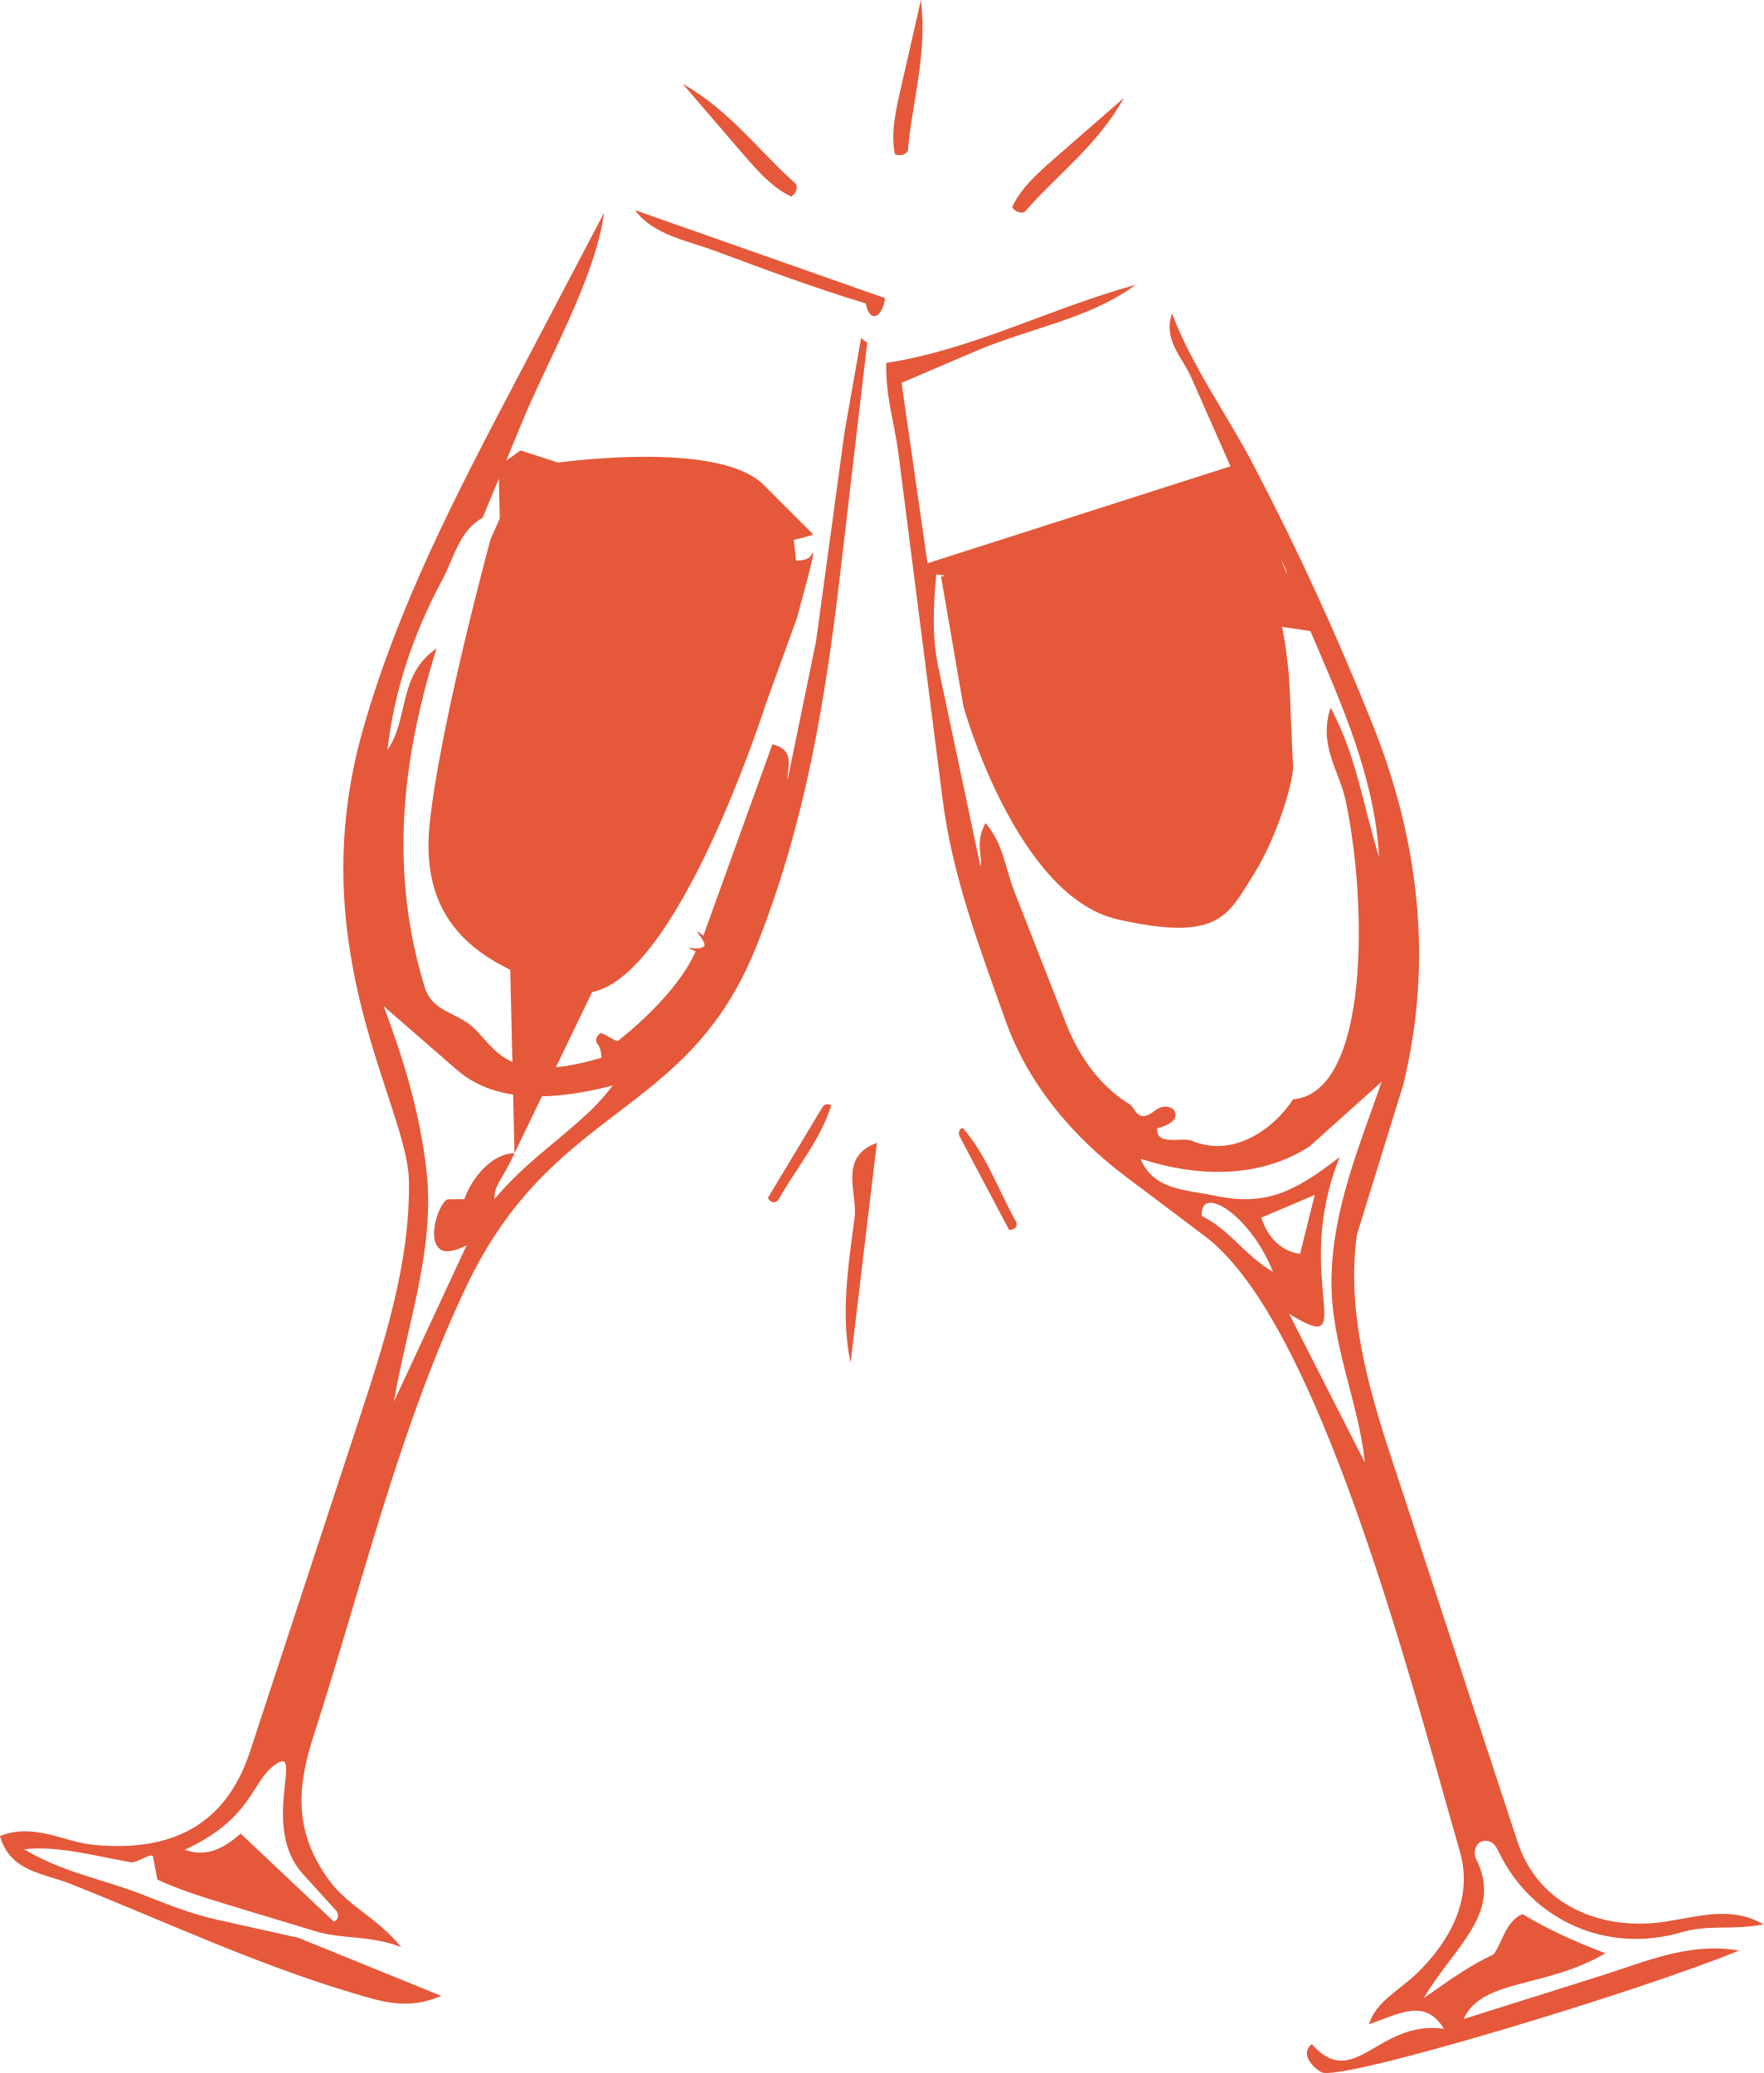
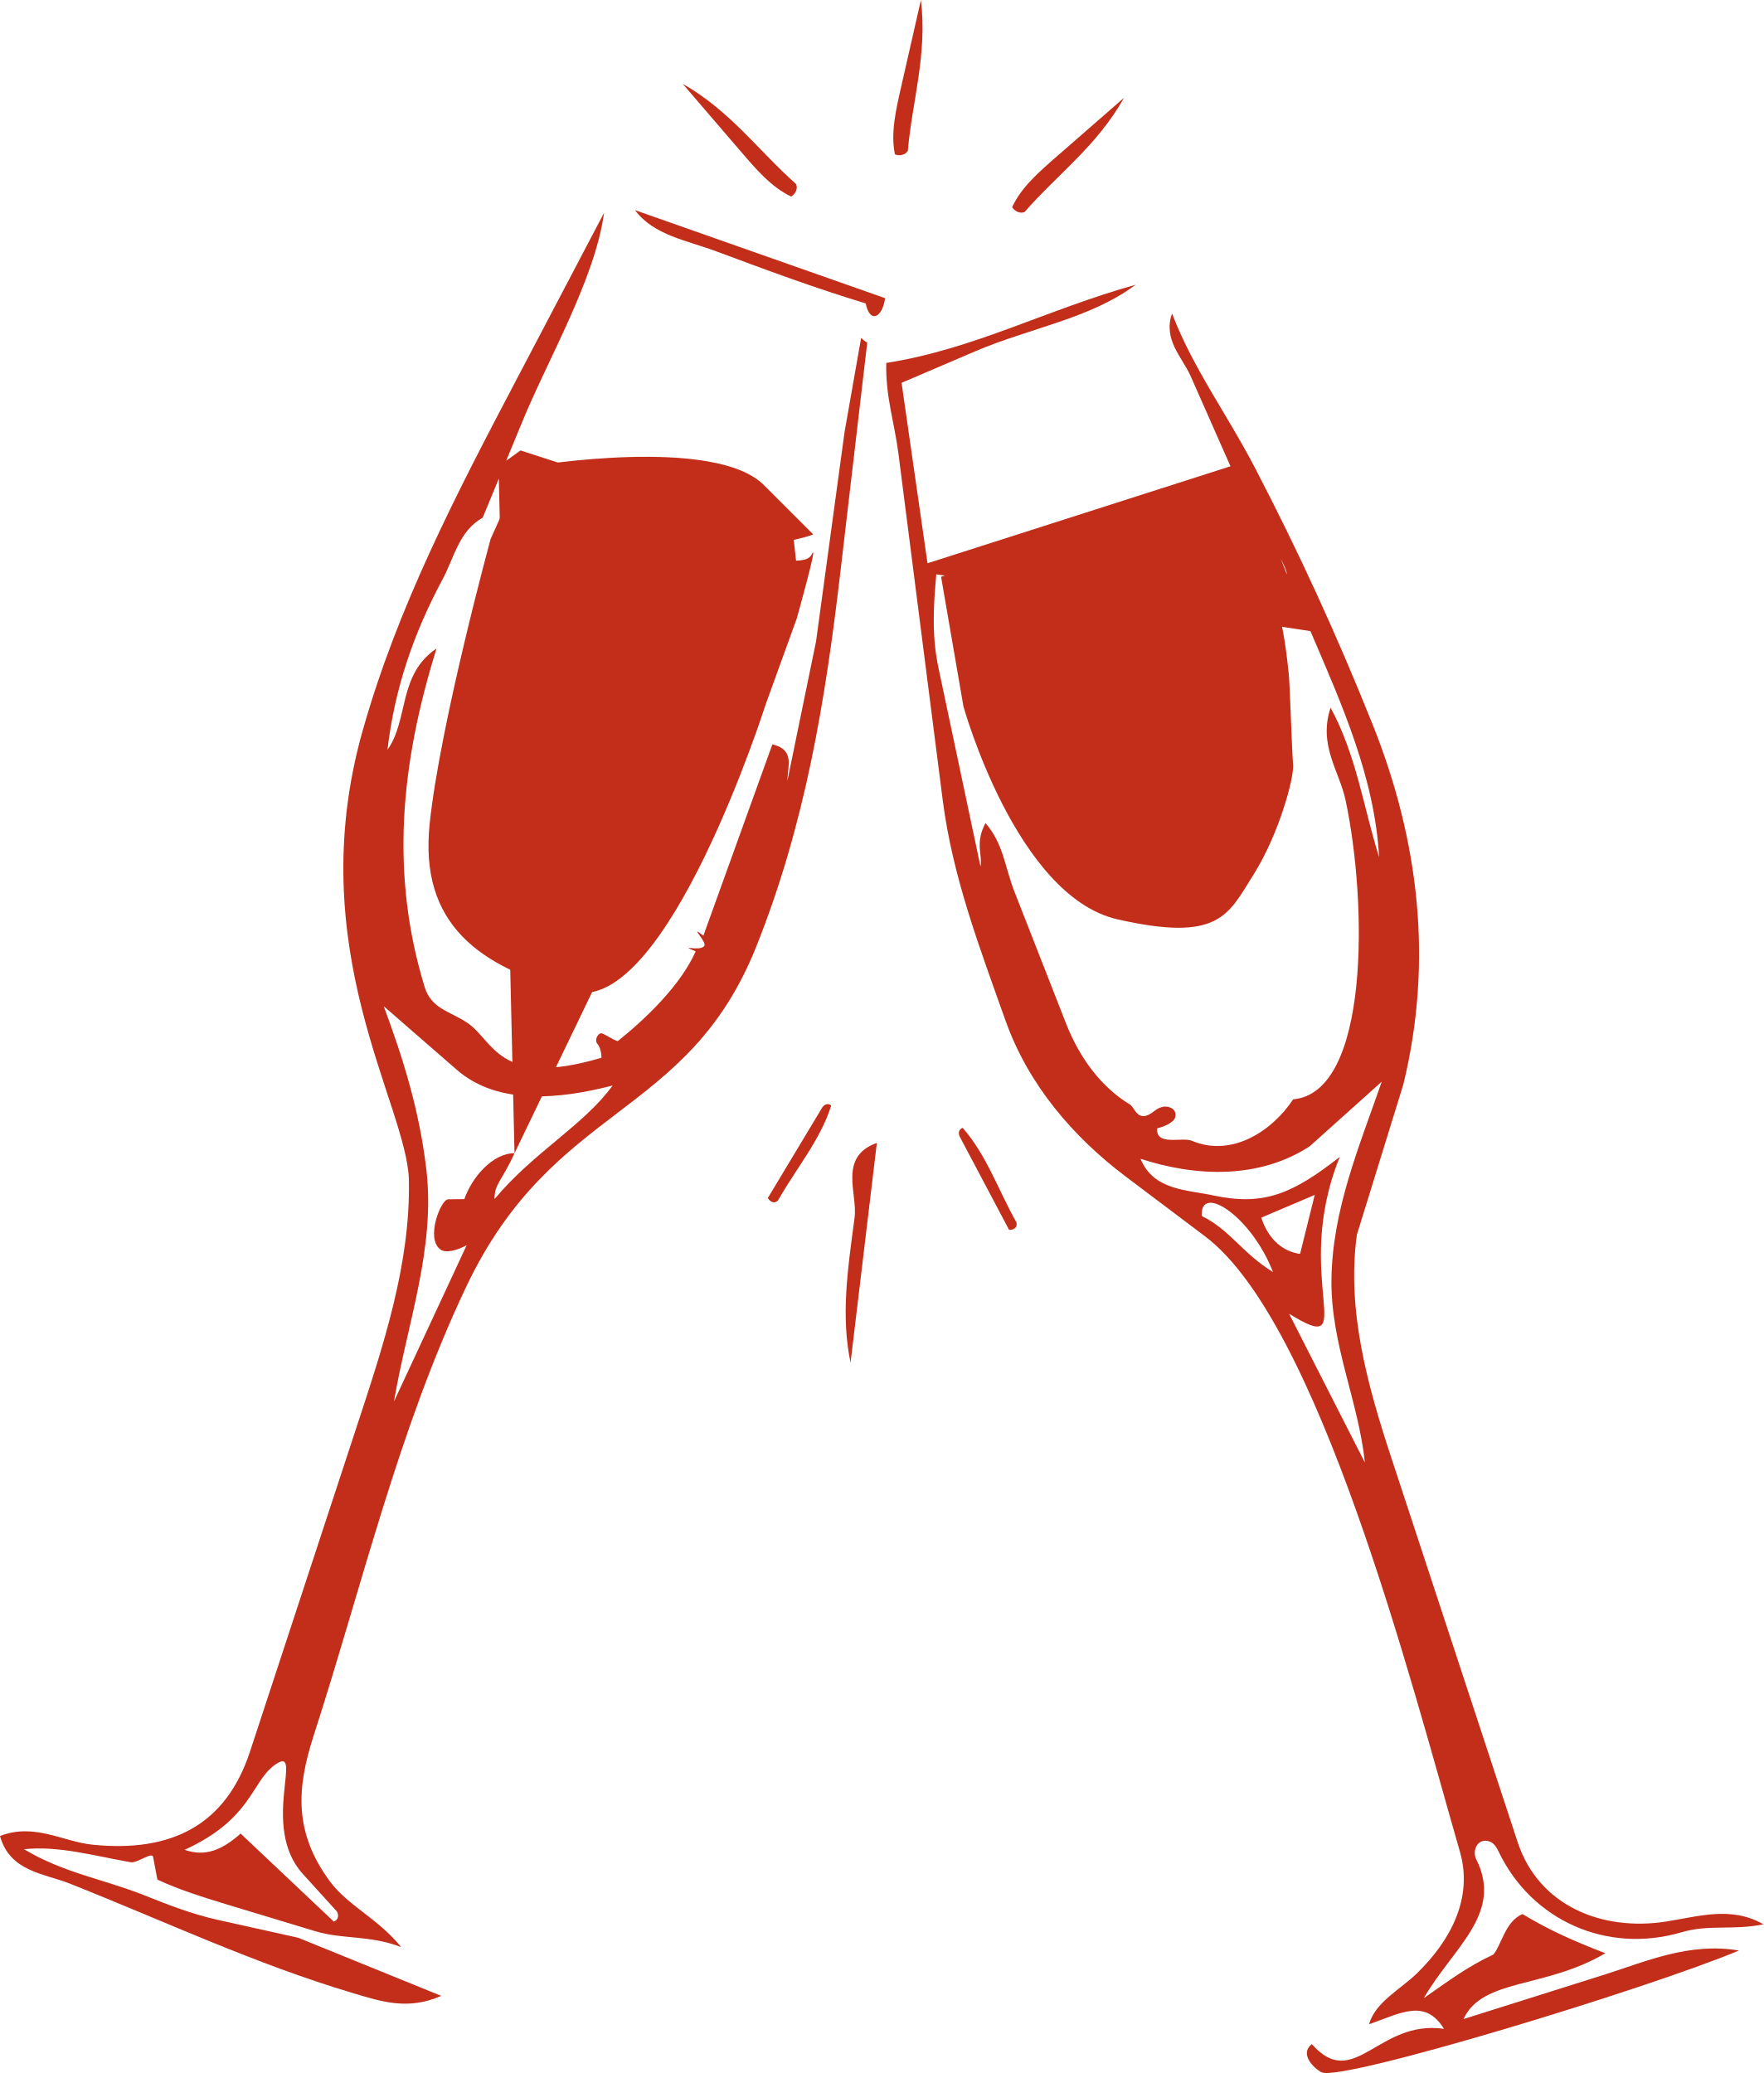
- <svg xmlns="http://www.w3.org/2000/svg" viewBox="0 0 861.79 1013.21" aria-hidden="true" focusable="false" fill="#E5583A">
+ <svg xmlns="http://www.w3.org/2000/svg" viewBox="0 0 861.79 1013.21" aria-hidden="true" focusable="false" fill="#C22E1A">
  <g>
    <g>
      <path d="M437.31,75.39c-2.12-10.54.51-21.72,3.18-33.44L450.04,0c3.22,26.69-4.36,49.92-6.4,73.73C441.79,76.62,438.13,75.89,437.31,75.39Z" />
      <path d="M601.31,227.9l-19.4-43.92c-4.2-9.51-13.62-17.82-9.17-30.77,10.34,26.94,26.82,49.12,40.31,75.01,21.65,41.56,40.43,82.6,57.76,125.95,22.8,57.07,29.56,116.13,14.95,175.97l-22.68,73.37c-5.08,36.92,5.3,73.89,16.77,108.81l61.78,187.99c10.33,31.44,41.52,43.68,72.37,38.9,16.15-2.5,32.09-7.72,47.79,1.34-15.25,3.04-26.53-.1-40.11,3.89-36.26,10.66-73.15-5.65-89.27-39.33-1.87-3.91-3.57-5.23-6.34-5.41-4.26-.27-6.68,4.99-4.65,9.06,13.33,26.63-11.35,43.14-25.62,67.84,13.26-9.23,21.13-15.2,33.96-21.29,3.92-4.4,5.77-16.23,14.25-19.78,12.7,7.63,24.15,12.86,40.49,19.14-29.35,17.4-60.14,12.15-69.29,32.17l68.45-21.58c20.61-6.5,41.84-16.05,66.14-11.91-44.96,18.82-194.6,64.36-203.98,59.5-3.98-2.06-10.87-9.04-4.76-13.76,20.7,23.49,32.41-12.15,64.6-7.46-9.35-15.07-21.27-7.56-36.65-2.24,3.17-10.94,15.13-16.82,23.49-24.96,16.62-16.19,27.38-36.94,20.97-59.26-24.08-83.81-68.98-259-124.6-300.91l-38.63-29.11c-25.95-19.56-47.74-45.01-58.86-76.33-12.56-35.38-25.91-70.26-30.71-107.91l-21.6-169.07c-1.96-15.33-6.34-27.82-5.98-44.44,42.9-6.73,78.11-26.01,121.87-38.22-22.26,16.64-51.68,21.1-78.46,32.56l-35.92,15.37,12.68,88.19M543.27,247.52,619.62,257.1,628.9,280.77c-.18-2.72-2.84-6.88-3.82-9.59M457.56,280.71c-1.46,15.64-2.2,30.31,1.03,45.62l20.55,97.15c1.14-5.47-2.84-11.19,2.44-21.2,8.85,10.17,9.46,21.53,14.13,33.46l25.14,64.23c6.53,16.69,16.81,31.03,31.39,39.92,2.52,1.54,3.68,9.65,11.87,3.14,2.58-2.05,5.65-2.97,8.59-1.32,1.87,1.05,2.46,3.89.87,5.72-1.12,1.29-3.88,3.06-8.09,4.06-.71,8.87,12.22,4.08,17.02,6.1,19.59,8.25,39.32-4.93,49.44-20.27,37.42-3.29,36.32-95.8,25.64-146.1-3.07-14.5-13.46-26.9-7.34-45.33,12.79,23.67,15.99,48.63,23.71,73.07-2.16-38.87-18.1-74.37-33.56-110.49M629.96,642.11l37.04,72.74c-3.08-29.73-16.68-57.84-16.34-89.31.36-34.17,13.65-65.29,24.57-96.86l-35.2,31.59c-24.82,16.18-55.77,14.9-82.67,6.1,6.37,15.43,22.27,15.08,35.59,17.92,24.67,5.28,38.72-.81,61.78-18.84C630.64,624.81,665.68,664.26,629.96,642.11ZM635.33,612.85l7.15-28.81-26.12,11.1C620.17,606.75,627.82,611.88,635.33,612.85ZM587.32,594.37c13.57,6.57,19.88,18.26,34.78,27.36C611.29,593.96,586.15,578.23,587.32,594.37Z" />
      <g>
        <path d="M235.89,253.02c-11.57,6.44-13.9,19.49-19.64,30.18-14.34,26.74-23.45,53.72-26.9,83.28,10.57-14.98,4.95-36.62,23.99-49.54-17.94,57.48-22.47,110.97-5.84,165.43,3.24,10.6,12.05,11.79,20.5,17.29,13.52,8.78,15.28,32.45,65.94,17.32-.09-3.44-1.1-5.77-1.92-6.67-1.78-1.94.22-5.36,1.85-5.28,1.19.05,6.35,3.64,8.05,3.82,13.69-10.95,30.76-27.38,38.04-43.86-8.73-3.73,1.47.26,4.11-2.5,1.88-1.97-8.08-11.08-.34-5.16l33.72-93.51c11.08,2.6,7.45,10.54,7.34,17.77l14-68.09,13.92-102.27,8.11-46.09c.47.46,1.85,1.83,3,2.22l-13.14,112.29c-7.41,63.34-17.26,123.32-41.1,183.01-33.79,84.61-99.08,76.16-141.87,166.5-33.09,69.86-50.6,145.35-74.55,219.52-8.24,25.53-9.43,46.88,7.76,70.47,9.04,12.41,23.54,18.25,35.14,32.53-15.46-5.97-28.51-3.68-42.06-7.79l-43.6-13.2c-10.94-3.31-23.56-7.31-33.48-12l-2.13-11.16c-.47-2.51-7.86,3.21-10.88,2.68-18.75-3.32-35.11-8.1-52.18-6.39,19.22,11.58,39,14.69,58.3,22.34,12.53,4.97,23.48,9.34,36.77,12.29l38.95,8.66,69.87,28.4c-16.21,7.15-29.23,2.79-42.84-1.26-48.1-14.3-91.81-35.01-138.36-53.49-13.16-5.22-29.55-5.94-34.42-23.38,16.73-6.56,30.7,2.79,45.37,4.26,38.3,3.84,64.95-9.45,76.79-45.5l52.51-159.92c12.6-38.38,25.93-78.29,25.15-119.34-.7-36.61-52.78-112.65-22.66-219.53,17.17-60.92,45.75-115.66,75.02-171.41l43.02-81.93c-4.49,32.93-28.38,73.21-40.76,104.04M243.63,227.89,254.35,220.16,387.85,263.39,389.36,277.22,251.43,563.66c-6.39,14.06-9.8,14.84-9.76,22.39,19.27-23.08,43.57-35.98,57.71-55.49-25.43,6.57-55.92,9.93-76.09-7.63l-35.78-31.14c9.59,25.71,17.44,51.13,20.81,79.56,4.59,38.68-9.27,75.2-15.8,113.69l35.51-76.38c-4.68,2.44-10.08,3.97-12.74,2.09-7.51-5.33.16-24.51,3.69-24.56l7.95-.11C230.46,575.73,240.57,563.62,251.43,563.66ZM163.16,939.23c1.85-.75,2.71-2.69,1.47-4.97l-16.64-18.34c-21.35-23.52,1.55-64.52-13.98-53.09-11.14,8.19-11.06,26.3-43.77,41.29,9.87,3.5,18.15.27,27.35-7.93L163.16,939.23Z" />
        <path d="M423.06,148.3c-25.71-7.78-49.03-16.53-73.11-25.48-14.38-5.35-30.55-7.88-39.65-20.11l122.22,43.02C431.35,155.08,425.1,158.53,423.06,148.3Z" />
        <path d="M254.35,230.97s27.22,34.98,82.19,39.53c54.97,4.54,57.69,4.99,60.42,0s-7.6,31.8-7.6,31.8l-15.12,41.79s-48.45,152.41-94.34,140.6c-45.88-11.81-74.95-33.16-69.96-81.77,5-48.61,29.84-139.53,29.84-139.53L254.35,230.97Z" />
      </g>
    </g>
    <path d="M415.65,666.03c-4.74-22.66-1.52-44.81,1.97-70.85,1.58-11.73-8.15-29.79,10.89-36.57L415.65,666.03Z" />
    <path d="M375.26,585.48l26.68-44.38c1.67-2.11,3.49-1.46,4.26-.75-5.26,16.81-17.21,30.82-25.9,46.23C377.91,589.23,375.48,586.28,375.26,585.48Z" />
    <path d="M493.1,601.08l-24.22-45.77c-.95-2.52.55-3.74,1.56-4.04,11.67,13.19,17.5,30.66,26.21,46.06C497.68,600.75,493.9,601.3,493.1,601.08Z" />
  </g>
  <path d="M260.35,227.77s88.81-14.82,112.94,9.31l24.13,24.13s-24.33,10.1-73.39,2.83c-49.07-7.27-53.91-29.98-53.91-29.98L260.35,227.77Z" />
  <path d="M596.48,239.79l-136.59,42.1,10.91,63.3s25.74,92.97,75.41,104.18c49.67,11.21,53.91-2.12,66.32-21.81,12.42-19.68,19.99-47.54,19.39-53.9s-1.52-38.16-2.12-44.22c-.61-6.06-2.73-25.77-5.76-31.2" />
  <path d="M494.63,101.22c4.49-9.77,13.2-17.25,22.26-25.16l32.42-28.28c-13.11,23.47-32.91,37.78-48.59,55.83C497.53,104.85,495,102.1,494.63,101.22Z" />
  <path d="M386.62,96.05c-9.74-4.58-17.15-13.34-24.99-22.46l-28.03-32.64c23.37,13.3,37.53,33.21,55.45,49.02C390.27,93.17,387.51,95.68,386.62,96.05Z" />
</svg>
